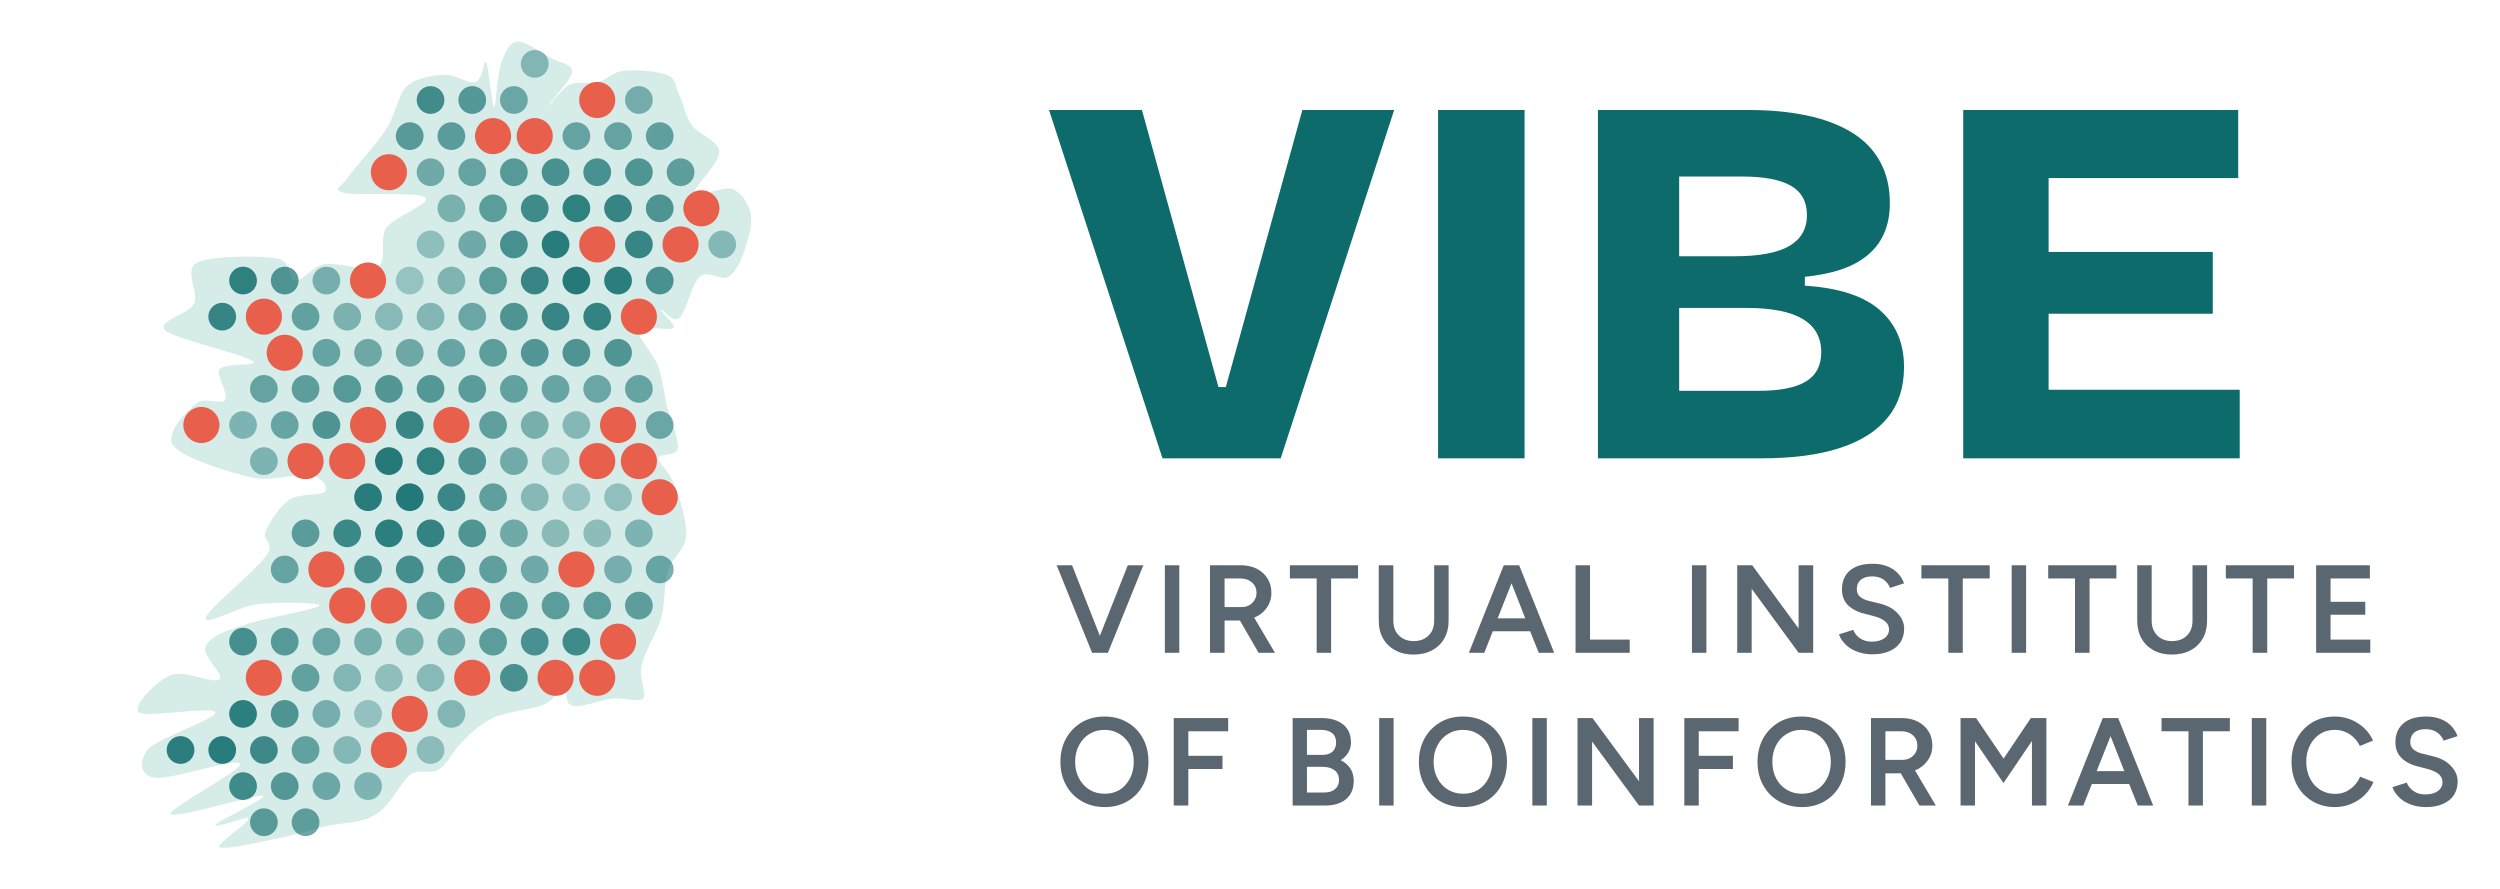
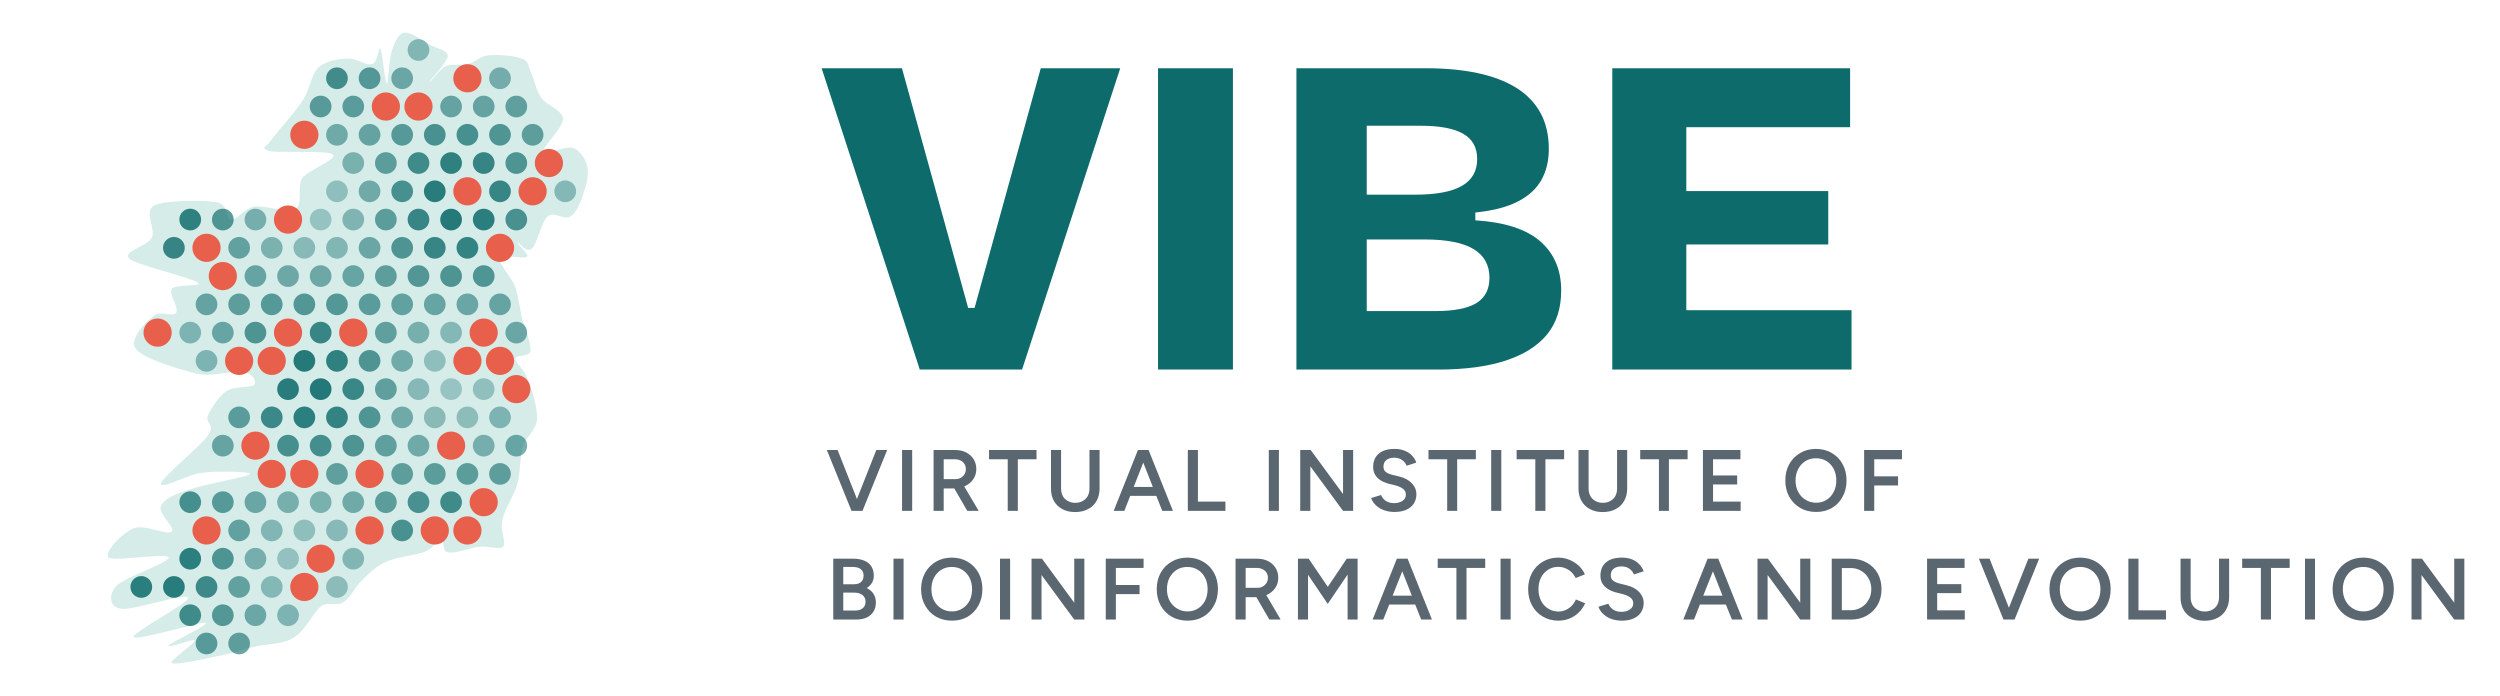
- <svg xmlns="http://www.w3.org/2000/svg" viewBox="0 0 180 64" width="360" height="128">
+ <svg xmlns="http://www.w3.org/2000/svg" viewBox="0 0 230 64" width="460" height="128">
  <g>
    <path d="M37.3 3C37.9 3 39 3.8 39.7 4.2C40.3 4.5 41.2 4.6 41.2 5.2C41.1 5.8 39.5 7.4 39.5 7.6C39.5 7.7 40.4 6.4 41 6.1C41.6 5.8 42.4 6.1 43 5.9C43.7 5.8 44 5.2 44.9 5.1C45.7 5 47.3 5.1 48 5.4C48.7 5.6 48.6 6.2 48.9 6.8C49.2 7.4 49.3 8.3 49.8 9C50.3 9.7 51.7 10.1 51.8 10.9C51.8 11.8 49.9 13.5 50 13.9C50.2 14.3 52 13.4 52.7 13.6C53.3 13.8 53.8 14.5 54 15.2C54.2 15.9 54 16.9 53.7 17.7C53.5 18.5 53 19.6 52.5 19.9C51.9 20.3 51 19.4 50.4 19.9C49.8 20.4 49.4 22.5 48.9 22.9C48.4 23.3 47.7 22.2 47.6 22.3C47.5 22.4 48.7 23.4 48.5 23.6C48.2 23.9 46.2 23.3 46 23.8C45.8 24.2 47.1 25.5 47.4 26.4C47.7 27.3 47.8 28.2 48 29.2C48.3 30.2 48.9 31.7 48.8 32.3C48.7 32.9 47.4 32.6 47.4 33C47.4 33.4 48.2 33.9 48.5 34.8C48.9 35.7 49.5 37.6 49.4 38.6C49.3 39.7 48.4 40.1 48.1 41.1C47.8 42.1 47.9 43.4 47.6 44.5C47.3 45.6 46.4 46.9 46.2 47.9C46 48.9 46.6 49.9 46.3 50.3C45.9 50.6 44.9 50.2 44.1 50.3C43.2 50.4 41.8 51 41.2 50.8C40.6 50.7 40.9 49.5 40.6 49.5C40.2 49.5 40.1 50.3 39.2 50.7C38.4 51.1 36.5 51.2 35.5 51.7C34.4 52.2 33.7 53 33.1 53.6C32.5 54.3 32.2 55 31.6 55.4C31 55.8 30.2 55.3 29.5 55.8C28.8 56.4 28.1 58 27.1 58.6C26.1 59.3 24.7 59.2 23.4 59.5C22.2 59.8 21 60.2 19.8 60.4C18.5 60.7 16.1 61.2 15.8 61C15.5 60.8 18 59.2 17.9 58.9C17.9 58.7 15.4 59.7 15.5 59.4C15.7 59.1 19.4 57.4 18.9 57.3C18.3 57.2 12.6 59 12.3 58.6C12 58.3 17.5 55.4 17.3 55C17.1 54.5 12.2 56.2 11.1 56C10 55.8 10 54.7 10.7 53.9C11.5 53.1 15.7 51.7 15.5 51.3C15.4 50.8 10.6 51.7 10 51.3C9.5 50.8 11.3 49 12.3 48.6C13.3 48.2 15.4 49.3 15.8 48.9C16.2 48.6 14.5 47.2 14.8 46.6C15 45.9 16.2 45.4 17.6 45C18.9 44.5 22.8 43.9 23 43.6C23.2 43.4 20 43.3 18.6 43.5C17.3 43.6 14.8 45.1 14.8 44.5C14.9 43.9 18.4 41.1 19.1 40.1C19.9 39.1 18.9 39 19.1 38.3C19.4 37.6 20.1 36.5 20.8 36C21.5 35.5 23.1 35.7 23.4 35.4C23.6 35.1 23.3 34.4 22.4 34.2C21.5 34 19.8 34.7 18.2 34.4C16.5 34 13.2 33 12.5 32.1C11.8 31.3 13.4 29.6 14.1 29.1C14.7 28.5 15.9 29.2 16.2 28.8C16.5 28.3 15.5 27 15.8 26.6C16.1 26.1 18.8 26.4 18.2 26C17.5 25.5 12.6 24.4 11.9 23.8C11.2 23.1 13.6 22.7 14 21.8C14.3 21 13.2 19.4 14.2 18.9C15.2 18.4 18.8 18.4 19.9 18.6C21.1 18.8 20.7 20.1 21.2 20.2C21.8 20.3 22.4 19.2 23.4 19C24.4 18.9 26.5 19.6 27.2 19.2C27.9 18.8 27.3 17.2 27.8 16.4C28.4 15.6 31.2 14.6 30.6 14.2C30.1 13.8 25.7 14.1 24.8 13.9C23.8 13.6 24.6 13.5 25.1 12.7C25.6 12 27.1 10.4 27.8 9.3C28.5 8.3 28.6 6.9 29.3 6.2C30 5.6 31.1 5.4 32 5.4C32.8 5.3 33.7 6.1 34.2 5.9C34.8 5.8 34.8 4.2 35 4.5C35.2 4.8 35.4 7.7 35.6 7.7C35.7 7.7 35.8 5.3 36.1 4.5C36.4 3.7 36.7 3 37.3 3Z" fill="#D5ECE9" />
    <circle cx="38.5" cy="4.6" r="1" fill="#0E6B6B" fill-opacity="0.42" />
    <circle cx="31" cy="7.2" r="1" fill="#0E6B6B" fill-opacity="0.74" />
    <circle cx="34" cy="7.2" r="1" fill="#0E6B6B" fill-opacity="0.65" />
    <circle cx="37" cy="7.2" r="1" fill="#0E6B6B" fill-opacity="0.54" />
    <circle cx="43" cy="7.2" r="1.3" fill="#E8604C" />
    <circle cx="46" cy="7.2" r="1" fill="#0E6B6B" fill-opacity="0.49" />
    <circle cx="29.5" cy="9.8" r="1" fill="#0E6B6B" fill-opacity="0.63" />
    <circle cx="32.5" cy="9.8" r="1" fill="#0E6B6B" fill-opacity="0.62" />
    <circle cx="35.5" cy="9.8" r="1.3" fill="#E8604C" />
    <circle cx="38.5" cy="9.8" r="1.3" fill="#E8604C" />
    <circle cx="41.5" cy="9.8" r="1" fill="#0E6B6B" fill-opacity="0.57" />
    <circle cx="44.5" cy="9.8" r="1" fill="#0E6B6B" fill-opacity="0.57" />
    <circle cx="47.5" cy="9.8" r="1" fill="#0E6B6B" fill-opacity="0.59" />
    <circle cx="28" cy="12.4" r="1.3" fill="#E8604C" />
    <circle cx="31" cy="12.4" r="1" fill="#0E6B6B" fill-opacity="0.51" />
    <circle cx="34" cy="12.4" r="1" fill="#0E6B6B" fill-opacity="0.57" />
    <circle cx="37" cy="12.4" r="1" fill="#0E6B6B" fill-opacity="0.64" />
    <circle cx="40" cy="12.4" r="1" fill="#0E6B6B" fill-opacity="0.7" />
    <circle cx="43" cy="12.4" r="1" fill="#0E6B6B" fill-opacity="0.71" />
    <circle cx="46" cy="12.4" r="1" fill="#0E6B6B" fill-opacity="0.67" />
    <circle cx="49" cy="12.4" r="1" fill="#0E6B6B" fill-opacity="0.6" />
    <circle cx="32.5" cy="15" r="1" fill="#0E6B6B" fill-opacity="0.46" />
    <circle cx="35.5" cy="15" r="1" fill="#0E6B6B" fill-opacity="0.61" />
    <circle cx="38.5" cy="15" r="1" fill="#0E6B6B" fill-opacity="0.75" />
    <circle cx="41.5" cy="15" r="1" fill="#0E6B6B" fill-opacity="0.83" />
    <circle cx="44.5" cy="15" r="1" fill="#0E6B6B" fill-opacity="0.8" />
    <circle cx="47.5" cy="15" r="1" fill="#0E6B6B" fill-opacity="0.68" />
    <circle cx="50.5" cy="15" r="1.3" fill="#E8604C" />
    <circle cx="31" cy="17.6" r="1" fill="#0E6B6B" fill-opacity="0.35" />
    <circle cx="34" cy="17.6" r="1" fill="#0E6B6B" fill-opacity="0.51" />
    <circle cx="37" cy="17.6" r="1" fill="#0E6B6B" fill-opacity="0.71" />
    <circle cx="40" cy="17.6" r="1" fill="#0E6B6B" fill-opacity="0.86" />
    <circle cx="43" cy="17.6" r="1.3" fill="#E8604C" />
    <circle cx="46" cy="17.6" r="1" fill="#0E6B6B" fill-opacity="0.79" />
    <circle cx="49" cy="17.6" r="1.3" fill="#E8604C" />
    <circle cx="52" cy="17.6" r="1" fill="#0E6B6B" fill-opacity="0.41" />
    <circle cx="17.5" cy="20.2" r="1" fill="#0E6B6B" fill-opacity="0.83" />
    <circle cx="20.5" cy="20.2" r="1" fill="#0E6B6B" fill-opacity="0.68" />
    <circle cx="23.5" cy="20.2" r="1" fill="#0E6B6B" fill-opacity="0.48" />
    <circle cx="26.5" cy="20.2" r="1.3" fill="#E8604C" />
    <circle cx="29.5" cy="20.2" r="1" fill="#0E6B6B" fill-opacity="0.32" />
    <circle cx="32.5" cy="20.2" r="1" fill="#0E6B6B" fill-opacity="0.43" />
    <circle cx="35.5" cy="20.2" r="1" fill="#0E6B6B" fill-opacity="0.61" />
    <circle cx="38.5" cy="20.2" r="1" fill="#0E6B6B" fill-opacity="0.79" />
    <circle cx="41.5" cy="20.2" r="1" fill="#0E6B6B" fill-opacity="0.88" />
    <circle cx="44.5" cy="20.2" r="1" fill="#0E6B6B" fill-opacity="0.85" />
    <circle cx="47.5" cy="20.2" r="1" fill="#0E6B6B" fill-opacity="0.7" />
    <circle cx="16" cy="22.8" r="1" fill="#0E6B6B" fill-opacity="0.8" />
    <circle cx="19" cy="22.8" r="1.3" fill="#E8604C" />
    <circle cx="22" cy="22.8" r="1" fill="#0E6B6B" fill-opacity="0.58" />
    <circle cx="25" cy="22.8" r="1" fill="#0E6B6B" fill-opacity="0.45" />
    <circle cx="28" cy="22.8" r="1" fill="#0E6B6B" fill-opacity="0.39" />
    <circle cx="31" cy="22.8" r="1" fill="#0E6B6B" fill-opacity="0.42" />
    <circle cx="34" cy="22.8" r="1" fill="#0E6B6B" fill-opacity="0.54" />
    <circle cx="37" cy="22.8" r="1" fill="#0E6B6B" fill-opacity="0.68" />
    <circle cx="40" cy="22.8" r="1" fill="#0E6B6B" fill-opacity="0.79" />
    <circle cx="43" cy="22.8" r="1" fill="#0E6B6B" fill-opacity="0.81" />
    <circle cx="46" cy="22.8" r="1.3" fill="#E8604C" />
    <circle cx="20.5" cy="25.4" r="1.3" fill="#E8604C" />
    <circle cx="23.5" cy="25.4" r="1" fill="#0E6B6B" fill-opacity="0.56" />
    <circle cx="26.5" cy="25.4" r="1" fill="#0E6B6B" fill-opacity="0.52" />
    <circle cx="29.5" cy="25.4" r="1" fill="#0E6B6B" fill-opacity="0.52" />
    <circle cx="32.5" cy="25.4" r="1" fill="#0E6B6B" fill-opacity="0.55" />
    <circle cx="35.5" cy="25.4" r="1" fill="#0E6B6B" fill-opacity="0.6" />
    <circle cx="38.5" cy="25.4" r="1" fill="#0E6B6B" fill-opacity="0.66" />
    <circle cx="41.5" cy="25.4" r="1" fill="#0E6B6B" fill-opacity="0.68" />
    <circle cx="44.5" cy="25.4" r="1" fill="#0E6B6B" fill-opacity="0.67" />
    <circle cx="19" cy="28" r="1" fill="#0E6B6B" fill-opacity="0.57" />
    <circle cx="22" cy="28" r="1" fill="#0E6B6B" fill-opacity="0.6" />
    <circle cx="25" cy="28" r="1" fill="#0E6B6B" fill-opacity="0.64" />
    <circle cx="28" cy="28" r="1" fill="#0E6B6B" fill-opacity="0.66" />
    <circle cx="31" cy="28" r="1" fill="#0E6B6B" fill-opacity="0.65" />
    <circle cx="34" cy="28" r="1" fill="#0E6B6B" fill-opacity="0.62" />
    <circle cx="37" cy="28" r="1" fill="#0E6B6B" fill-opacity="0.58" />
    <circle cx="40" cy="28" r="1" fill="#0E6B6B" fill-opacity="0.55" />
    <circle cx="43" cy="28" r="1" fill="#0E6B6B" fill-opacity="0.54" />
    <circle cx="46" cy="28" r="1" fill="#0E6B6B" fill-opacity="0.56" />
    <circle cx="14.5" cy="30.6" r="1.3" fill="#E8604C" />
    <circle cx="17.5" cy="30.6" r="1" fill="#0E6B6B" fill-opacity="0.44" />
    <circle cx="20.5" cy="30.6" r="1" fill="#0E6B6B" fill-opacity="0.55" />
    <circle cx="23.5" cy="30.6" r="1" fill="#0E6B6B" fill-opacity="0.68" />
    <circle cx="26.5" cy="30.6" r="1.3" fill="#E8604C" />
    <circle cx="29.5" cy="30.6" r="1" fill="#0E6B6B" fill-opacity="0.79" />
    <circle cx="32.5" cy="30.6" r="1.3" fill="#E8604C" />
    <circle cx="35.5" cy="30.6" r="1" fill="#0E6B6B" fill-opacity="0.59" />
    <circle cx="38.5" cy="30.6" r="1" fill="#0E6B6B" fill-opacity="0.47" />
    <circle cx="41.5" cy="30.6" r="1" fill="#0E6B6B" fill-opacity="0.41" />
    <circle cx="44.5" cy="30.6" r="1.3" fill="#E8604C" />
    <circle cx="47.5" cy="30.6" r="1" fill="#0E6B6B" fill-opacity="0.54" />
    <circle cx="19" cy="33.2" r="1" fill="#0E6B6B" fill-opacity="0.44" />
    <circle cx="22" cy="33.2" r="1.3" fill="#E8604C" />
    <circle cx="25" cy="33.2" r="1.3" fill="#E8604C" />
    <circle cx="28" cy="33.2" r="1" fill="#0E6B6B" fill-opacity="0.88" />
    <circle cx="31" cy="33.2" r="1" fill="#0E6B6B" fill-opacity="0.83" />
    <circle cx="34" cy="33.2" r="1" fill="#0E6B6B" fill-opacity="0.68" />
    <circle cx="37" cy="33.2" r="1" fill="#0E6B6B" fill-opacity="0.5" />
    <circle cx="40" cy="33.2" r="1" fill="#0E6B6B" fill-opacity="0.35" />
    <circle cx="43" cy="33.2" r="1.3" fill="#E8604C" />
    <circle cx="46" cy="33.2" r="1.3" fill="#E8604C" />
    <circle cx="26.5" cy="35.8" r="1" fill="#0E6B6B" fill-opacity="0.87" />
    <circle cx="29.5" cy="35.8" r="1" fill="#0E6B6B" fill-opacity="0.89" />
    <circle cx="32.5" cy="35.8" r="1" fill="#0E6B6B" fill-opacity="0.78" />
    <circle cx="35.5" cy="35.8" r="1" fill="#0E6B6B" fill-opacity="0.59" />
    <circle cx="38.5" cy="35.8" r="1" fill="#0E6B6B" fill-opacity="0.4" />
    <circle cx="41.5" cy="35.8" r="1" fill="#0E6B6B" fill-opacity="0.31" />
    <circle cx="44.5" cy="35.8" r="1" fill="#0E6B6B" fill-opacity="0.34" />
    <circle cx="47.5" cy="35.8" r="1.3" fill="#E8604C" />
    <circle cx="22" cy="38.4" r="1" fill="#0E6B6B" fill-opacity="0.62" />
    <circle cx="25" cy="38.4" r="1" fill="#0E6B6B" fill-opacity="0.77" />
    <circle cx="28" cy="38.4" r="1" fill="#0E6B6B" fill-opacity="0.84" />
    <circle cx="31" cy="38.4" r="1" fill="#0E6B6B" fill-opacity="0.81" />
    <circle cx="34" cy="38.4" r="1" fill="#0E6B6B" fill-opacity="0.67" />
    <circle cx="37" cy="38.4" r="1" fill="#0E6B6B" fill-opacity="0.51" />
    <circle cx="40" cy="38.4" r="1" fill="#0E6B6B" fill-opacity="0.38" />
    <circle cx="43" cy="38.4" r="1" fill="#0E6B6B" fill-opacity="0.36" />
    <circle cx="46" cy="38.4" r="1" fill="#0E6B6B" fill-opacity="0.44" />
    <circle cx="20.5" cy="41" r="1" fill="#0E6B6B" fill-opacity="0.56" />
    <circle cx="23.5" cy="41" r="1.3" fill="#E8604C" />
    <circle cx="26.5" cy="41" r="1" fill="#0E6B6B" fill-opacity="0.72" />
    <circle cx="29.5" cy="41" r="1" fill="#0E6B6B" fill-opacity="0.73" />
    <circle cx="32.5" cy="41" r="1" fill="#0E6B6B" fill-opacity="0.68" />
    <circle cx="35.5" cy="41" r="1" fill="#0E6B6B" fill-opacity="0.59" />
    <circle cx="38.5" cy="41" r="1" fill="#0E6B6B" fill-opacity="0.51" />
    <circle cx="41.5" cy="41" r="1.3" fill="#E8604C" />
    <circle cx="44.5" cy="41" r="1" fill="#0E6B6B" fill-opacity="0.48" />
    <circle cx="47.5" cy="41" r="1" fill="#0E6B6B" fill-opacity="0.55" />
    <circle cx="25" cy="43.6" r="1.3" fill="#E8604C" />
    <circle cx="28" cy="43.6" r="1.3" fill="#E8604C" />
    <circle cx="31" cy="43.6" r="1" fill="#0E6B6B" fill-opacity="0.59" />
    <circle cx="34" cy="43.6" r="1.3" fill="#E8604C" />
    <circle cx="37" cy="43.6" r="1" fill="#0E6B6B" fill-opacity="0.6" />
    <circle cx="40" cy="43.6" r="1" fill="#0E6B6B" fill-opacity="0.61" />
    <circle cx="43" cy="43.6" r="1" fill="#0E6B6B" fill-opacity="0.61" />
    <circle cx="46" cy="43.6" r="1" fill="#0E6B6B" fill-opacity="0.6" />
    <circle cx="17.5" cy="46.2" r="1" fill="#0E6B6B" fill-opacity="0.72" />
    <circle cx="20.5" cy="46.2" r="1" fill="#0E6B6B" fill-opacity="0.64" />
    <circle cx="23.5" cy="46.2" r="1" fill="#0E6B6B" fill-opacity="0.54" />
    <circle cx="26.5" cy="46.2" r="1" fill="#0E6B6B" fill-opacity="0.47" />
    <circle cx="29.5" cy="46.2" r="1" fill="#0E6B6B" fill-opacity="0.46" />
    <circle cx="32.5" cy="46.2" r="1" fill="#0E6B6B" fill-opacity="0.51" />
    <circle cx="35.5" cy="46.2" r="1" fill="#0E6B6B" fill-opacity="0.61" />
    <circle cx="38.5" cy="46.2" r="1" fill="#0E6B6B" fill-opacity="0.7" />
    <circle cx="41.5" cy="46.2" r="1" fill="#0E6B6B" fill-opacity="0.75" />
    <circle cx="44.5" cy="46.2" r="1.3" fill="#E8604C" />
    <circle cx="19" cy="48.8" r="1.3" fill="#E8604C" />
    <circle cx="22" cy="48.8" r="1" fill="#0E6B6B" fill-opacity="0.58" />
    <circle cx="25" cy="48.8" r="1" fill="#0E6B6B" fill-opacity="0.42" />
    <circle cx="28" cy="48.8" r="1" fill="#0E6B6B" fill-opacity="0.35" />
    <circle cx="31" cy="48.8" r="1" fill="#0E6B6B" fill-opacity="0.39" />
    <circle cx="34" cy="48.8" r="1.3" fill="#E8604C" />
    <circle cx="37" cy="48.8" r="1" fill="#0E6B6B" fill-opacity="0.7" />
    <circle cx="40" cy="48.8" r="1.3" fill="#E8604C" />
    <circle cx="43" cy="48.8" r="1.3" fill="#E8604C" />
    <circle cx="17.5" cy="51.4" r="1" fill="#0E6B6B" fill-opacity="0.84" />
    <circle cx="20.5" cy="51.4" r="1" fill="#0E6B6B" fill-opacity="0.68" />
    <circle cx="23.5" cy="51.4" r="1" fill="#0E6B6B" fill-opacity="0.48" />
    <circle cx="26.5" cy="51.4" r="1" fill="#0E6B6B" fill-opacity="0.33" />
    <circle cx="29.5" cy="51.4" r="1.3" fill="#E8604C" />
    <circle cx="32.5" cy="51.4" r="1" fill="#0E6B6B" fill-opacity="0.42" />
    <circle cx="13" cy="54" r="1" fill="#0E6B6B" fill-opacity="0.85" />
    <circle cx="16" cy="54" r="1" fill="#0E6B6B" fill-opacity="0.86" />
    <circle cx="19" cy="54" r="1" fill="#0E6B6B" fill-opacity="0.76" />
    <circle cx="22" cy="54" r="1" fill="#0E6B6B" fill-opacity="0.58" />
    <circle cx="25" cy="54" r="1" fill="#0E6B6B" fill-opacity="0.41" />
    <circle cx="28" cy="54" r="1.3" fill="#E8604C" />
    <circle cx="31" cy="54" r="1" fill="#0E6B6B" fill-opacity="0.37" />
    <circle cx="17.5" cy="56.6" r="1" fill="#0E6B6B" fill-opacity="0.75" />
    <circle cx="20.5" cy="56.6" r="1" fill="#0E6B6B" fill-opacity="0.65" />
    <circle cx="23.5" cy="56.6" r="1" fill="#0E6B6B" fill-opacity="0.53" />
    <circle cx="26.5" cy="56.6" r="1" fill="#0E6B6B" fill-opacity="0.44" />
    <circle cx="19" cy="59.2" r="1" fill="#0E6B6B" fill-opacity="0.63" />
    <circle cx="22" cy="59.2" r="1" fill="#0E6B6B" fill-opacity="0.6" />
  </g>
-   <path d="M92.21 33L83.7 33L75.53 7.92L82.22 7.92L87.73 27.87L88.26 27.87L93.77 7.92L100.38 7.92L92.21 33ZM109.77 33L103.54 33L103.54 7.92L109.77 7.92L109.77 33ZM126.83 33L115.05 33L115.05 7.92L125.88 7.92Q128.24 7.92 130.12 8.32Q132 8.72 133.33 9.54Q134.66 10.35 135.36 11.63Q136.07 12.9 136.07 14.65L136.07 14.65Q136.07 16.13 135.44 17.23Q134.81 18.33 133.48 19.02Q132.15 19.7 129.95 19.93L129.95 19.93L129.95 20.57Q133.6 20.8 135.34 22.32Q137.09 23.84 137.09 26.43L137.09 26.43Q137.09 28.63 135.91 30.07Q134.74 31.52 132.46 32.26Q130.18 33 126.83 33L126.83 33ZM120.9 22.17L120.9 28.14L126.6 28.14Q128.92 28.14 130.02 27.47Q131.13 26.81 131.13 25.36L131.13 25.36Q131.13 23.77 129.8 22.97Q128.47 22.17 125.73 22.17L125.73 22.17L120.9 22.17ZM120.9 12.71L120.9 18.45L124.89 18.45Q127.59 18.45 128.85 17.7Q130.1 16.96 130.1 15.48L130.1 15.48Q130.1 14.04 128.94 13.37Q127.78 12.71 125.43 12.71L125.43 12.71L120.9 12.71ZM161.26 33L141.35 33L141.35 7.92L161.15 7.92L161.15 12.82L147.5 12.82L147.5 18.14L159.32 18.14L159.32 22.59L147.5 22.59L147.5 28.06L161.26 28.06L161.26 33Z" fill="#0E6B6B" />
-   <path d="M79.77 47L78.63 47L76.08 40.7L77.19 40.7L79.19 45.78L81.2 40.7L82.32 40.7L79.77 47ZM84.91 47L83.87 47L83.87 40.7L84.91 40.7L84.91 47ZM88.17 47L87.12 47L87.12 40.7L89.35 40.7Q89.99 40.7 90.49 40.95Q90.98 41.2 91.26 41.65Q91.54 42.09 91.54 42.68L91.54 42.68Q91.54 43.3 91.2 43.77Q90.86 44.25 90.3 44.47L90.3 44.47L91.8 47L90.62 47L89.27 44.67Q89.21 44.68 89.16 44.68L89.16 44.68L88.17 44.68L88.17 47ZM88.17 41.65L88.17 43.71L89.39 43.71Q89.7 43.71 89.94 43.58Q90.17 43.45 90.32 43.21Q90.47 42.98 90.47 42.68L90.47 42.68Q90.47 42.23 90.15 41.94Q89.82 41.65 89.31 41.65L89.31 41.65L88.17 41.65ZM95.84 47L94.8 47L94.8 41.65L92.87 41.65L92.87 40.7L97.78 40.7L97.78 41.65L95.84 41.65L95.84 47ZM101.77 47.13L101.77 47.13Q101.02 47.13 100.46 46.82Q99.89 46.52 99.58 45.97Q99.27 45.42 99.27 44.7L99.27 44.7L99.27 40.7L100.32 40.7L100.32 44.7Q100.32 45.14 100.5 45.47Q100.69 45.79 101.02 45.98Q101.35 46.16 101.78 46.16L101.78 46.16Q102.23 46.16 102.56 45.98Q102.9 45.79 103.08 45.47Q103.26 45.14 103.26 44.7L103.26 44.7L103.26 40.7L104.3 40.7L104.3 44.7Q104.3 45.42 103.99 45.97Q103.68 46.52 103.11 46.82Q102.54 47.13 101.77 47.13ZM106.87 47L105.76 47L108.27 40.7L109.38 40.7L111.9 47L110.79 47L110.17 45.45L107.48 45.45L106.87 47ZM108.83 42L107.83 44.52L109.82 44.52L108.83 42ZM117.34 47L113.44 47L113.44 40.7L114.48 40.7L114.48 46.05L117.34 46.05L117.34 47ZM122.86 47L121.82 47L121.82 40.7L122.86 40.7L122.86 47ZM126.12 47L125.08 47L125.08 40.7L126.16 40.7L129.5 45.25L129.5 40.7L130.55 40.7L130.55 47L129.5 47L126.12 42.39L126.12 47ZM134.83 47.11L134.83 47.11Q134.34 47.11 133.93 46.99Q133.52 46.87 133.21 46.67Q132.9 46.46 132.7 46.2Q132.49 45.95 132.41 45.67L132.41 45.67L133.44 45.35Q133.55 45.69 133.9 45.94Q134.24 46.19 134.74 46.2L134.74 46.2Q135.33 46.2 135.67 45.96Q136.01 45.71 136.01 45.32L136.01 45.32Q136.01 44.96 135.72 44.73Q135.44 44.5 134.95 44.37L134.95 44.37L134.18 44.17Q133.73 44.06 133.38 43.83Q133.02 43.61 132.82 43.27Q132.62 42.92 132.62 42.45L132.62 42.45Q132.62 41.57 133.19 41.08Q133.77 40.59 134.84 40.59L134.84 40.59Q135.44 40.59 135.9 40.78Q136.35 40.96 136.65 41.28Q136.95 41.6 137.09 42L137.09 42L136.08 42.33Q135.95 41.97 135.62 41.73Q135.28 41.5 134.79 41.5L134.79 41.5Q134.27 41.5 133.98 41.74Q133.69 41.99 133.69 42.42L133.69 42.42Q133.69 42.77 133.92 42.96Q134.15 43.16 134.54 43.26L134.54 43.26L135.32 43.45Q136.16 43.65 136.63 44.16Q137.1 44.66 137.1 45.27L137.1 45.27Q137.1 45.81 136.84 46.23Q136.58 46.64 136.07 46.87Q135.56 47.11 134.83 47.11ZM141.32 47L140.28 47L140.28 41.65L138.34 41.65L138.34 40.7L143.26 40.7L143.26 41.65L141.32 41.65L141.32 47ZM145.88 47L144.84 47L144.84 40.7L145.88 40.7L145.88 47ZM150.45 47L149.4 47L149.4 41.65L147.47 41.65L147.47 40.7L152.38 40.7L152.38 41.65L150.45 41.65L150.45 47ZM156.37 47.13L156.37 47.13Q155.62 47.13 155.06 46.82Q154.5 46.52 154.19 45.97Q153.88 45.42 153.88 44.7L153.88 44.7L153.88 40.7L154.92 40.7L154.92 44.7Q154.92 45.14 155.11 45.47Q155.29 45.79 155.62 45.98Q155.96 46.16 156.39 46.16L156.39 46.16Q156.83 46.16 157.17 45.98Q157.5 45.79 157.68 45.47Q157.86 45.14 157.86 44.7L157.86 44.7L157.86 40.7L158.91 40.7L158.91 44.7Q158.91 45.42 158.6 45.97Q158.29 46.52 157.72 46.82Q157.14 47.13 156.37 47.13ZM163.24 47L162.19 47L162.19 41.65L160.26 41.65L160.26 40.7L165.17 40.7L165.17 41.65L163.24 41.65L163.24 47ZM170.66 47L166.76 47L166.76 40.7L170.63 40.7L170.63 41.65L167.8 41.65L167.8 43.33L170.3 43.33L170.3 44.26L167.8 44.26L167.8 46.05L170.66 46.05L170.66 47ZM79.55 58.11L79.55 58.11Q78.61 58.11 77.89 57.69Q77.17 57.28 76.76 56.54Q76.35 55.8 76.35 54.85L76.35 54.85Q76.35 53.9 76.76 53.16Q77.17 52.43 77.88 52.01Q78.59 51.59 79.52 51.59L79.52 51.59Q80.45 51.59 81.17 52.01Q81.89 52.43 82.29 53.16Q82.69 53.9 82.69 54.85L82.69 54.85Q82.69 55.8 82.29 56.54Q81.89 57.28 81.18 57.69Q80.47 58.11 79.55 58.11ZM79.55 57.15L79.55 57.15Q80.16 57.15 80.63 56.86Q81.09 56.56 81.36 56.04Q81.63 55.52 81.63 54.85L81.63 54.85Q81.63 54.18 81.36 53.66Q81.09 53.14 80.61 52.85Q80.14 52.55 79.52 52.55L79.52 52.55Q78.91 52.55 78.43 52.85Q77.96 53.14 77.69 53.66Q77.41 54.17 77.41 54.85L77.41 54.85Q77.41 55.52 77.69 56.04Q77.96 56.56 78.44 56.86Q78.92 57.15 79.55 57.15ZM85.56 58L84.51 58L84.51 51.7L88.43 51.7L88.43 52.65L85.56 52.65L85.56 54.42L88.02 54.42L88.02 55.37L85.56 55.37L85.56 58ZM95.42 58L93.07 58L93.07 51.7L95.15 51.7Q95.8 51.7 96.27 51.9Q96.74 52.1 97.01 52.49Q97.27 52.88 97.27 53.46L97.27 53.46Q97.27 53.87 97.07 54.19Q96.88 54.52 96.53 54.73L96.53 54.73Q96.99 54.96 97.23 55.34Q97.47 55.71 97.47 56.24L97.47 56.24Q97.47 56.79 97.22 57.19Q96.97 57.59 96.51 57.79Q96.05 58 95.42 58L95.42 58ZM94.1 55.21L94.1 57.06L95.34 57.06Q95.84 57.06 96.12 56.82Q96.41 56.58 96.41 56.16L96.41 56.16Q96.41 55.71 96.09 55.46Q95.77 55.21 95.2 55.21L95.2 55.21L94.1 55.21ZM94.1 52.55L94.1 54.35L95.24 54.35Q95.69 54.35 95.95 54.11Q96.2 53.87 96.2 53.45L96.2 53.45Q96.2 53.01 95.91 52.78Q95.62 52.55 95.1 52.55L95.1 52.55L94.1 52.55ZM100.34 58L99.3 58L99.3 51.7L100.34 51.7L100.34 58ZM105.36 58.11L105.36 58.11Q104.42 58.11 103.7 57.69Q102.98 57.28 102.57 56.54Q102.16 55.8 102.16 54.85L102.16 54.85Q102.16 53.9 102.57 53.16Q102.98 52.43 103.69 52.01Q104.4 51.59 105.33 51.59L105.33 51.59Q106.27 51.59 106.98 52.01Q107.7 52.43 108.1 53.16Q108.5 53.9 108.5 54.85L108.5 54.85Q108.5 55.8 108.1 56.54Q107.7 57.28 106.99 57.69Q106.28 58.11 105.36 58.11ZM105.36 57.15L105.36 57.15Q105.97 57.15 106.44 56.86Q106.91 56.56 107.17 56.04Q107.44 55.52 107.44 54.85L107.44 54.85Q107.44 54.18 107.17 53.66Q106.9 53.14 106.42 52.85Q105.95 52.55 105.33 52.55L105.33 52.55Q104.72 52.55 104.25 52.85Q103.77 53.14 103.5 53.66Q103.22 54.17 103.22 54.85L103.22 54.85Q103.22 55.52 103.5 56.04Q103.77 56.56 104.26 56.86Q104.74 57.15 105.36 57.15ZM111.37 58L110.33 58L110.33 51.7L111.37 51.7L111.37 58ZM114.63 58L113.58 58L113.58 51.7L114.66 51.7L118.01 56.25L118.01 51.7L119.06 51.7L119.06 58L118.01 58L114.63 53.39L114.63 58ZM122.31 58L121.27 58L121.27 51.7L125.18 51.7L125.18 52.65L122.31 52.65L122.31 54.42L124.77 54.42L124.77 55.37L122.31 55.37L122.31 58ZM129.74 58.11L129.74 58.11Q128.8 58.11 128.08 57.69Q127.36 57.28 126.95 56.54Q126.54 55.8 126.54 54.85L126.54 54.85Q126.54 53.9 126.95 53.16Q127.36 52.43 128.07 52.01Q128.78 51.59 129.71 51.59L129.71 51.59Q130.65 51.59 131.36 52.01Q132.08 52.43 132.48 53.16Q132.88 53.9 132.88 54.85L132.88 54.85Q132.88 55.8 132.48 56.54Q132.08 57.28 131.37 57.69Q130.67 58.11 129.74 58.11ZM129.74 57.15L129.74 57.15Q130.35 57.15 130.82 56.86Q131.29 56.56 131.55 56.04Q131.82 55.52 131.82 54.85L131.82 54.85Q131.82 54.18 131.55 53.66Q131.28 53.14 130.81 52.85Q130.33 52.55 129.71 52.55L129.71 52.55Q129.1 52.55 128.63 52.85Q128.15 53.14 127.88 53.66Q127.61 54.17 127.61 54.85L127.61 54.85Q127.61 55.52 127.88 56.04Q128.15 56.56 128.64 56.86Q129.12 57.15 129.74 57.15ZM135.75 58L134.71 58L134.71 51.7L136.93 51.7Q137.58 51.7 138.07 51.95Q138.57 52.2 138.85 52.65Q139.13 53.09 139.13 53.68L139.13 53.68Q139.13 54.3 138.78 54.77Q138.44 55.25 137.88 55.47L137.88 55.47L139.38 58L138.2 58L136.85 55.67Q136.79 55.68 136.74 55.68L136.74 55.68L135.75 55.68L135.75 58ZM135.75 52.65L135.75 54.71L136.97 54.71Q137.28 54.71 137.52 54.58Q137.76 54.45 137.91 54.21Q138.05 53.98 138.05 53.68L138.05 53.68Q138.05 53.23 137.73 52.94Q137.41 52.65 136.89 52.65L136.89 52.65L135.75 52.65ZM142.2 58L141.16 58L141.16 51.7L142.28 51.7L144.26 54.62L146.22 51.7L147.34 51.7L147.34 58L146.3 58L146.3 53.35L144.25 56.38L142.2 53.37L142.2 58ZM150 58L148.89 58L151.4 51.7L152.51 51.7L155.03 58L153.92 58L153.3 56.45L150.61 56.45L150 58ZM151.96 53L150.96 55.52L152.95 55.52L151.96 53ZM158.61 58L157.57 58L157.57 52.65L155.63 52.65L155.63 51.7L160.55 51.7L160.55 52.65L158.61 52.65L158.61 58ZM163.17 58L162.13 58L162.13 51.7L163.17 51.7L163.17 58ZM168.11 58.11L168.11 58.11Q167.21 58.11 166.5 57.69Q165.79 57.27 165.39 56.54Q164.99 55.8 164.99 54.85L164.99 54.85Q164.99 53.9 165.39 53.16Q165.79 52.43 166.49 52.01Q167.2 51.59 168.11 51.59L168.11 51.59Q168.72 51.59 169.26 51.81Q169.8 52.03 170.22 52.42Q170.63 52.81 170.86 53.32L170.86 53.32L169.91 53.71Q169.74 53.37 169.47 53.1Q169.19 52.83 168.84 52.69Q168.49 52.55 168.11 52.55L168.11 52.55Q167.51 52.55 167.05 52.84Q166.58 53.14 166.32 53.66Q166.05 54.17 166.05 54.85L166.05 54.85Q166.05 55.52 166.32 56.05Q166.58 56.57 167.06 56.87Q167.53 57.16 168.13 57.16L168.13 57.16Q168.53 57.16 168.88 57.01Q169.22 56.85 169.5 56.57Q169.77 56.29 169.93 55.92L169.93 55.92L170.89 56.31Q170.66 56.84 170.25 57.25Q169.83 57.66 169.28 57.88Q168.74 58.11 168.11 58.11ZM174.68 58.11L174.68 58.11Q174.19 58.11 173.78 57.99Q173.37 57.87 173.06 57.67Q172.75 57.46 172.55 57.2Q172.34 56.95 172.26 56.67L172.26 56.67L173.29 56.35Q173.41 56.69 173.75 56.94Q174.09 57.19 174.59 57.2L174.59 57.2Q175.18 57.2 175.52 56.96Q175.86 56.71 175.86 56.32L175.86 56.32Q175.86 55.96 175.58 55.73Q175.29 55.5 174.8 55.37L174.8 55.37L174.03 55.17Q173.59 55.06 173.23 54.83Q172.88 54.61 172.67 54.27Q172.47 53.92 172.47 53.45L172.47 53.45Q172.47 52.57 173.05 52.08Q173.62 51.59 174.69 51.59L174.69 51.59Q175.3 51.59 175.75 51.78Q176.21 51.96 176.5 52.28Q176.8 52.6 176.94 53L176.94 53L175.94 53.33Q175.8 52.97 175.47 52.73Q175.13 52.5 174.64 52.5L174.64 52.5Q174.13 52.5 173.83 52.74Q173.54 52.99 173.54 53.42L173.54 53.42Q173.54 53.77 173.77 53.96Q174 54.16 174.4 54.26L174.4 54.26L175.17 54.45Q176.02 54.65 176.48 55.16Q176.95 55.66 176.95 56.27L176.95 56.27Q176.95 56.81 176.69 57.23Q176.43 57.64 175.92 57.87Q175.41 58.11 174.68 58.11Z" fill="#5B6770" />
+   <path d="M94.03 34L84.62 34L75.59 6.28L82.98 6.28L89.07 28.33L89.66 28.33L95.75 6.28L103.06 6.28L94.03 34ZM113.43 34L106.54 34L106.54 6.28L113.43 6.28L113.43 34ZM132.29 34L119.27 34L119.27 6.28L131.24 6.28Q133.84 6.28 135.92 6.72Q138 7.16 139.47 8.06Q140.94 8.97 141.72 10.38Q142.49 11.78 142.49 13.71L142.49 13.71Q142.49 15.35 141.8 16.57Q141.11 17.79 139.64 18.54Q138.17 19.3 135.73 19.55L135.73 19.55L135.73 20.27Q139.76 20.52 141.7 22.2Q143.63 23.88 143.63 26.73L143.63 26.73Q143.63 29.17 142.33 30.77Q141.02 32.36 138.5 33.18Q135.98 34 132.29 34L132.29 34ZM125.74 22.03L125.74 28.62L132.04 28.62Q134.6 28.62 135.82 27.89Q137.03 27.15 137.03 25.56L137.03 25.56Q137.03 23.79 135.56 22.91Q134.09 22.03 131.07 22.03L131.07 22.03L125.74 22.03ZM125.74 11.57L125.74 17.91L130.15 17.91Q133.13 17.91 134.51 17.09Q135.9 16.28 135.9 14.64L135.9 14.64Q135.9 13.04 134.62 12.31Q133.34 11.57 130.73 11.57L130.73 11.57L125.74 11.57ZM170.34 34L148.33 34L148.33 6.28L170.21 6.28L170.21 11.7L155.14 11.7L155.14 17.58L168.2 17.58L168.2 22.49L155.14 22.49L155.14 28.54L170.34 28.54L170.34 34Z" fill="#0E6B6B" />
+   <path d="M79.35 47L78.34 47L76.07 41.4L77.06 41.4L78.84 45.91L80.62 41.4L81.62 41.4L79.35 47ZM83.92 47L82.99 47L82.99 41.4L83.92 41.4L83.92 47ZM86.82 47L85.89 47L85.89 41.4L87.86 41.4Q88.44 41.4 88.88 41.62Q89.32 41.85 89.57 42.24Q89.82 42.64 89.82 43.16L89.82 43.16Q89.82 43.71 89.51 44.13Q89.21 44.55 88.71 44.75L88.71 44.75L90.04 47L88.99 47L87.79 44.93Q87.74 44.94 87.7 44.94L87.7 44.94L86.82 44.94L86.82 47ZM86.82 42.25L86.82 44.08L87.9 44.08Q88.18 44.08 88.39 43.96Q88.6 43.84 88.73 43.63Q88.86 43.42 88.86 43.16L88.86 43.16Q88.86 42.76 88.58 42.5Q88.29 42.25 87.83 42.25L87.83 42.25L86.82 42.25ZM93.64 47L92.71 47L92.71 42.25L90.99 42.25L90.99 41.4L95.36 41.4L95.36 42.25L93.64 42.25L93.64 47ZM98.9 47.11L98.9 47.11Q98.24 47.11 97.74 46.84Q97.24 46.58 96.96 46.09Q96.69 45.6 96.69 44.95L96.69 44.95L96.69 41.4L97.62 41.4L97.62 44.95Q97.62 45.34 97.78 45.64Q97.94 45.93 98.24 46.09Q98.54 46.26 98.92 46.26L98.92 46.26Q99.31 46.26 99.61 46.09Q99.91 45.93 100.07 45.64Q100.23 45.34 100.23 44.95L100.23 44.95L100.23 41.4L101.16 41.4L101.16 44.95Q101.16 45.6 100.88 46.09Q100.61 46.58 100.1 46.84Q99.59 47.11 98.9 47.11ZM103.44 47L102.46 47L104.69 41.4L105.67 41.4L107.91 47L106.93 47L106.38 45.62L103.98 45.62L103.44 47ZM105.18 42.56L104.3 44.8L106.06 44.8L105.18 42.56ZM112.74 47L109.28 47L109.28 41.4L110.21 41.4L110.21 46.15L112.74 46.15L112.74 47ZM117.66 47L116.73 47L116.73 41.4L117.66 41.4L117.66 47ZM120.55 47L119.62 47L119.62 41.4L120.58 41.4L123.56 45.45L123.56 41.4L124.49 41.4L124.49 47L123.56 47L120.55 42.9L120.55 47ZM128.3 47.1L128.3 47.1Q127.86 47.1 127.49 46.99Q127.13 46.89 126.85 46.7Q126.58 46.52 126.4 46.29Q126.22 46.06 126.14 45.82L126.14 45.82L127.06 45.54Q127.16 45.83 127.46 46.06Q127.77 46.28 128.22 46.29L128.22 46.29Q128.74 46.29 129.04 46.07Q129.34 45.86 129.34 45.5L129.34 45.5Q129.34 45.18 129.09 44.98Q128.83 44.78 128.4 44.66L128.4 44.66L127.71 44.49Q127.32 44.38 127 44.18Q126.69 43.98 126.51 43.68Q126.33 43.38 126.33 42.96L126.33 42.96Q126.33 42.18 126.84 41.74Q127.35 41.3 128.3 41.3L128.3 41.3Q128.84 41.3 129.24 41.47Q129.65 41.63 129.91 41.92Q130.18 42.2 130.3 42.56L130.3 42.56L129.41 42.85Q129.29 42.53 128.99 42.32Q128.7 42.11 128.26 42.11L128.26 42.11Q127.8 42.11 127.54 42.33Q127.28 42.54 127.28 42.93L127.28 42.93Q127.28 43.24 127.48 43.41Q127.69 43.58 128.04 43.67L128.04 43.67L128.73 43.84Q129.48 44.02 129.9 44.47Q130.31 44.92 130.31 45.46L130.31 45.46Q130.31 45.94 130.08 46.31Q129.85 46.68 129.4 46.89Q128.94 47.1 128.3 47.1ZM134.06 47L133.14 47L133.14 42.25L131.42 42.25L131.42 41.4L135.78 41.4L135.78 42.25L134.06 42.25L134.06 47ZM138.12 47L137.19 47L137.19 41.4L138.12 41.4L138.12 47ZM142.18 47L141.25 47L141.25 42.25L139.53 42.25L139.53 41.4L143.9 41.4L143.9 42.25L142.18 42.25L142.18 47ZM147.44 47.11L147.44 47.11Q146.78 47.11 146.28 46.84Q145.78 46.58 145.5 46.09Q145.22 45.6 145.22 44.95L145.22 44.95L145.22 41.4L146.15 41.4L146.15 44.95Q146.15 45.34 146.32 45.64Q146.48 45.93 146.78 46.09Q147.07 46.26 147.46 46.26L147.46 46.26Q147.85 46.26 148.15 46.09Q148.45 45.93 148.61 45.64Q148.77 45.34 148.77 44.95L148.77 44.95L148.77 41.4L149.7 41.4L149.7 44.95Q149.7 45.6 149.42 46.09Q149.14 46.58 148.64 46.84Q148.13 47.11 147.44 47.11ZM153.54 47L152.62 47L152.62 42.25L150.9 42.25L150.9 41.4L155.26 41.4L155.26 42.25L153.54 42.25L153.54 47ZM160.14 47L156.67 47L156.67 41.4L160.12 41.4L160.12 42.25L157.6 42.25L157.6 43.74L159.82 43.74L159.82 44.57L157.6 44.57L157.6 46.15L160.14 46.15L160.14 47ZM167.09 47.1L167.09 47.1Q166.26 47.1 165.62 46.73Q164.98 46.36 164.61 45.7Q164.25 45.05 164.25 44.2L164.25 44.2Q164.25 43.35 164.61 42.7Q164.98 42.05 165.61 41.68Q166.24 41.3 167.06 41.3L167.06 41.3Q167.9 41.3 168.53 41.68Q169.17 42.05 169.52 42.7Q169.88 43.35 169.88 44.2L169.88 44.2Q169.88 45.05 169.52 45.7Q169.17 46.36 168.54 46.73Q167.91 47.1 167.09 47.1ZM167.09 46.25L167.09 46.25Q167.63 46.25 168.05 45.98Q168.46 45.72 168.7 45.26Q168.94 44.8 168.94 44.2L168.94 44.2Q168.94 43.61 168.7 43.14Q168.46 42.68 168.04 42.42Q167.62 42.16 167.06 42.16L167.06 42.16Q166.52 42.16 166.1 42.42Q165.68 42.68 165.44 43.14Q165.19 43.6 165.19 44.2L165.19 44.2Q165.19 44.8 165.44 45.26Q165.68 45.72 166.11 45.98Q166.54 46.25 167.09 46.25ZM172.43 47L171.5 47L171.5 41.4L174.98 41.4L174.98 42.25L172.43 42.25L172.43 43.82L174.62 43.82L174.62 44.66L172.43 44.66L172.43 47ZM78.75 57L76.66 57L76.66 51.4L78.51 51.4Q79.09 51.4 79.51 51.58Q79.93 51.75 80.16 52.1Q80.39 52.45 80.39 52.97L80.39 52.97Q80.39 53.33 80.22 53.62Q80.05 53.9 79.74 54.1L79.74 54.1Q80.14 54.3 80.36 54.63Q80.58 54.97 80.58 55.43L80.58 55.43Q80.58 55.93 80.35 56.28Q80.13 56.63 79.72 56.82Q79.31 57 78.75 57L78.75 57ZM77.58 54.52L77.58 56.17L78.68 56.17Q79.12 56.17 79.38 55.95Q79.63 55.74 79.63 55.37L79.63 55.37Q79.63 54.97 79.35 54.74Q79.06 54.52 78.55 54.52L78.55 54.52L77.58 54.52ZM77.58 52.16L77.58 53.75L78.59 53.75Q78.99 53.75 79.22 53.54Q79.45 53.33 79.45 52.95L79.45 52.95Q79.45 52.57 79.19 52.36Q78.93 52.16 78.46 52.16L78.46 52.16L77.58 52.16ZM83.13 57L82.2 57L82.2 51.4L83.13 51.4L83.13 57ZM87.58 57.1L87.58 57.1Q86.75 57.1 86.11 56.73Q85.47 56.36 85.11 55.7Q84.74 55.05 84.74 54.2L84.74 54.2Q84.74 53.35 85.11 52.7Q85.47 52.05 86.1 51.68Q86.74 51.3 87.56 51.3L87.56 51.3Q88.39 51.3 89.03 51.68Q89.66 52.05 90.02 52.7Q90.38 53.35 90.38 54.2L90.38 54.2Q90.38 55.05 90.02 55.7Q89.66 56.36 89.04 56.73Q88.41 57.1 87.58 57.1ZM87.58 56.25L87.58 56.25Q88.13 56.25 88.54 55.98Q88.96 55.72 89.2 55.26Q89.43 54.8 89.43 54.2L89.43 54.2Q89.43 53.61 89.19 53.14Q88.95 52.68 88.53 52.42Q88.11 52.16 87.56 52.16L87.56 52.16Q87.02 52.16 86.6 52.42Q86.18 52.68 85.93 53.14Q85.69 53.6 85.69 54.2L85.69 54.2Q85.69 54.8 85.93 55.26Q86.18 55.72 86.6 55.98Q87.03 56.25 87.58 56.25ZM92.93 57L92 57L92 51.4L92.93 51.4L92.93 57ZM95.82 57L94.9 57L94.9 51.4L95.86 51.4L98.83 55.45L98.83 51.4L99.76 51.4L99.76 57L98.83 57L95.82 52.9L95.82 57ZM102.66 57L101.73 57L101.73 51.4L105.21 51.4L105.21 52.25L102.66 52.25L102.66 53.82L104.84 53.82L104.84 54.66L102.66 54.66L102.66 57ZM109.26 57.1L109.26 57.1Q108.42 57.1 107.78 56.73Q107.14 56.36 106.78 55.7Q106.42 55.05 106.42 54.2L106.42 54.2Q106.42 53.35 106.78 52.7Q107.14 52.05 107.78 51.68Q108.41 51.3 109.23 51.3L109.23 51.3Q110.06 51.3 110.7 51.68Q111.34 52.05 111.69 52.7Q112.05 53.35 112.05 54.2L112.05 54.2Q112.05 55.05 111.69 55.7Q111.34 56.36 110.71 56.73Q110.08 57.1 109.26 57.1ZM109.26 56.25L109.26 56.25Q109.8 56.25 110.22 55.98Q110.63 55.72 110.87 55.26Q111.1 54.8 111.1 54.2L111.1 54.2Q111.1 53.61 110.86 53.14Q110.62 52.68 110.2 52.42Q109.78 52.16 109.23 52.16L109.23 52.16Q108.69 52.16 108.27 52.42Q107.85 52.68 107.6 53.14Q107.36 53.6 107.36 54.2L107.36 54.2Q107.36 54.8 107.6 55.26Q107.85 55.72 108.28 55.98Q108.7 56.25 109.26 56.25ZM114.6 57L113.67 57L113.67 51.4L115.65 51.4Q116.22 51.4 116.66 51.62Q117.1 51.85 117.35 52.24Q117.6 52.64 117.6 53.16L117.6 53.16Q117.6 53.71 117.3 54.13Q116.99 54.55 116.5 54.75L116.5 54.75L117.82 57L116.78 57L115.58 54.93Q115.53 54.94 115.48 54.94L115.48 54.94L114.6 54.94L114.6 57ZM114.6 52.25L114.6 54.08L115.69 54.08Q115.96 54.08 116.17 53.96Q116.38 53.84 116.52 53.63Q116.65 53.42 116.65 53.16L116.65 53.16Q116.65 52.76 116.36 52.5Q116.07 52.25 115.62 52.25L115.62 52.25L114.6 52.25ZM120.34 57L119.41 57L119.41 51.4L120.4 51.4L122.16 53.99L123.9 51.4L124.9 51.4L124.9 57L123.98 57L123.98 52.86L122.15 55.56L120.34 52.88L120.34 57ZM127.26 57L126.28 57L128.51 51.4L129.5 51.4L131.74 57L130.75 57L130.2 55.62L127.81 55.62L127.26 57ZM129.01 52.56L128.12 54.8L129.89 54.8L129.01 52.56ZM134.92 57L133.99 57L133.99 52.25L132.27 52.25L132.27 51.4L136.64 51.4L136.64 52.25L134.92 52.25L134.92 57ZM138.98 57L138.05 57L138.05 51.4L138.98 51.4L138.98 57ZM143.37 57.1L143.37 57.1Q142.56 57.1 141.93 56.72Q141.3 56.35 140.95 55.7Q140.59 55.05 140.59 54.2L140.59 54.2Q140.59 53.35 140.95 52.7Q141.3 52.05 141.93 51.68Q142.55 51.3 143.36 51.3L143.36 51.3Q143.9 51.3 144.38 51.5Q144.86 51.7 145.24 52.04Q145.61 52.38 145.81 52.84L145.81 52.84L144.96 53.18Q144.82 52.88 144.57 52.64Q144.33 52.41 144.02 52.28Q143.7 52.15 143.36 52.15L143.36 52.15Q142.83 52.15 142.42 52.42Q142.01 52.68 141.77 53.14Q141.54 53.6 141.54 54.2L141.54 54.2Q141.54 54.8 141.77 55.26Q142.01 55.73 142.43 55.99Q142.85 56.26 143.38 56.26L143.38 56.26Q143.74 56.26 144.04 56.12Q144.35 55.98 144.6 55.73Q144.84 55.48 144.98 55.15L144.98 55.15L145.83 55.5Q145.63 55.97 145.26 56.33Q144.9 56.7 144.41 56.9Q143.92 57.1 143.37 57.1ZM149.21 57.1L149.21 57.1Q148.77 57.1 148.4 56.99Q148.04 56.89 147.76 56.7Q147.49 56.52 147.31 56.29Q147.13 56.06 147.06 55.82L147.06 55.82L147.97 55.54Q148.07 55.83 148.38 56.06Q148.68 56.28 149.13 56.29L149.13 56.29Q149.65 56.29 149.95 56.07Q150.26 55.86 150.26 55.5L150.26 55.5Q150.26 55.18 150 54.98Q149.74 54.78 149.31 54.66L149.31 54.66L148.62 54.49Q148.23 54.38 147.92 54.18Q147.6 53.98 147.42 53.68Q147.24 53.38 147.24 52.96L147.24 52.96Q147.24 52.18 147.75 51.74Q148.26 51.3 149.22 51.3L149.22 51.3Q149.75 51.3 150.16 51.47Q150.56 51.63 150.82 51.92Q151.09 52.2 151.22 52.56L151.22 52.56L150.32 52.85Q150.2 52.53 149.9 52.32Q149.61 52.11 149.17 52.11L149.17 52.11Q148.71 52.11 148.45 52.33Q148.19 52.54 148.19 52.93L148.19 52.93Q148.19 53.24 148.4 53.41Q148.6 53.58 148.95 53.67L148.95 53.67L149.64 53.84Q150.39 54.02 150.81 54.47Q151.22 54.92 151.22 55.46L151.22 55.46Q151.22 55.94 150.99 56.31Q150.76 56.68 150.31 56.89Q149.86 57.1 149.21 57.1ZM155.85 57L154.86 57L157.1 51.4L158.08 51.4L160.32 57L159.34 57L158.78 55.62L156.39 55.62L155.85 57ZM157.59 52.56L156.7 54.8L158.47 54.8L157.59 52.56ZM162.62 57L161.69 57L161.69 51.4L162.65 51.4L165.62 55.45L165.62 51.4L166.55 51.4L166.55 57L165.62 57L162.62 52.9L162.62 57ZM170.28 57L168.52 57L168.52 51.4L170.28 51.4Q171.1 51.4 171.74 51.76Q172.38 52.11 172.74 52.74Q173.1 53.38 173.1 54.2L173.1 54.2Q173.1 55.02 172.74 55.65Q172.38 56.28 171.74 56.64Q171.1 57 170.28 57L170.28 57ZM169.45 52.26L169.45 56.14L170.28 56.14Q170.67 56.14 171.02 55.99Q171.36 55.84 171.62 55.58Q171.87 55.31 172.02 54.96Q172.16 54.61 172.16 54.2L172.16 54.2Q172.16 53.79 172.02 53.44Q171.87 53.09 171.62 52.82Q171.36 52.56 171.02 52.41Q170.67 52.26 170.28 52.26L170.28 52.26L169.45 52.26ZM180.76 57L177.29 57L177.29 51.4L180.74 51.4L180.74 52.25L178.22 52.25L178.22 53.74L180.44 53.74L180.44 54.57L178.22 54.57L178.22 56.15L180.76 56.15L180.76 57ZM185.34 57L184.32 57L182.06 51.4L183.04 51.4L184.82 55.91L186.61 51.4L187.6 51.4L185.34 57ZM191.39 57.1L191.39 57.1Q190.56 57.1 189.92 56.73Q189.28 56.36 188.92 55.7Q188.55 55.05 188.55 54.2L188.55 54.2Q188.55 53.35 188.92 52.7Q189.28 52.05 189.91 51.68Q190.54 51.3 191.37 51.3L191.37 51.3Q192.2 51.3 192.84 51.68Q193.47 52.05 193.83 52.7Q194.18 53.35 194.18 54.2L194.18 54.2Q194.18 55.05 193.83 55.7Q193.47 56.36 192.84 56.73Q192.22 57.1 191.39 57.1ZM191.39 56.25L191.39 56.25Q191.94 56.25 192.35 55.98Q192.77 55.72 193 55.26Q193.24 54.8 193.24 54.2L193.24 54.2Q193.24 53.61 193 53.14Q192.76 52.68 192.34 52.42Q191.92 52.16 191.37 52.16L191.37 52.16Q190.82 52.16 190.4 52.42Q189.98 52.68 189.74 53.14Q189.5 53.6 189.5 54.2L189.5 54.2Q189.5 54.8 189.74 55.26Q189.98 55.72 190.41 55.98Q190.84 56.25 191.39 56.25ZM199.27 57L195.81 57L195.81 51.4L196.74 51.4L196.74 56.15L199.27 56.15L199.27 57ZM202.82 57.11L202.82 57.11Q202.16 57.11 201.66 56.84Q201.16 56.58 200.88 56.09Q200.61 55.6 200.61 54.95L200.61 54.95L200.61 51.4L201.54 51.4L201.54 54.95Q201.54 55.34 201.7 55.64Q201.86 55.93 202.16 56.09Q202.46 56.26 202.84 56.26L202.84 56.26Q203.23 56.26 203.53 56.09Q203.83 55.93 203.99 55.64Q204.15 55.34 204.15 54.95L204.15 54.95L204.15 51.4L205.08 51.4L205.08 54.95Q205.08 55.6 204.8 56.09Q204.53 56.58 204.02 56.84Q203.51 57.11 202.82 57.11ZM208.93 57L208 57L208 52.25L206.28 52.25L206.28 51.4L210.65 51.4L210.65 52.25L208.93 52.25L208.93 57ZM212.98 57L212.06 57L212.06 51.4L212.98 51.4L212.98 57ZM217.44 57.1L217.44 57.1Q216.61 57.1 215.97 56.73Q215.33 56.36 214.96 55.7Q214.6 55.05 214.6 54.2L214.6 54.2Q214.6 53.35 214.96 52.7Q215.33 52.05 215.96 51.68Q216.59 51.3 217.42 51.3L217.42 51.3Q218.25 51.3 218.88 51.68Q219.52 52.05 219.88 52.7Q220.23 53.35 220.23 54.2L220.23 54.2Q220.23 55.05 219.88 55.7Q219.52 56.36 218.89 56.73Q218.26 57.1 217.44 57.1ZM217.44 56.25L217.44 56.25Q217.98 56.25 218.4 55.98Q218.82 55.72 219.05 55.26Q219.29 54.8 219.29 54.2L219.29 54.2Q219.29 53.61 219.05 53.14Q218.81 52.68 218.39 52.42Q217.97 52.16 217.42 52.16L217.42 52.16Q216.87 52.16 216.45 52.42Q216.03 52.68 215.79 53.14Q215.54 53.6 215.54 54.2L215.54 54.2Q215.54 54.8 215.79 55.26Q216.03 55.72 216.46 55.98Q216.89 56.25 217.44 56.25ZM222.78 57L221.86 57L221.86 51.4L222.82 51.4L225.79 55.45L225.79 51.4L226.72 51.4L226.72 57L225.79 57L222.78 52.9L222.78 57Z" fill="#5B6770" />
</svg>
